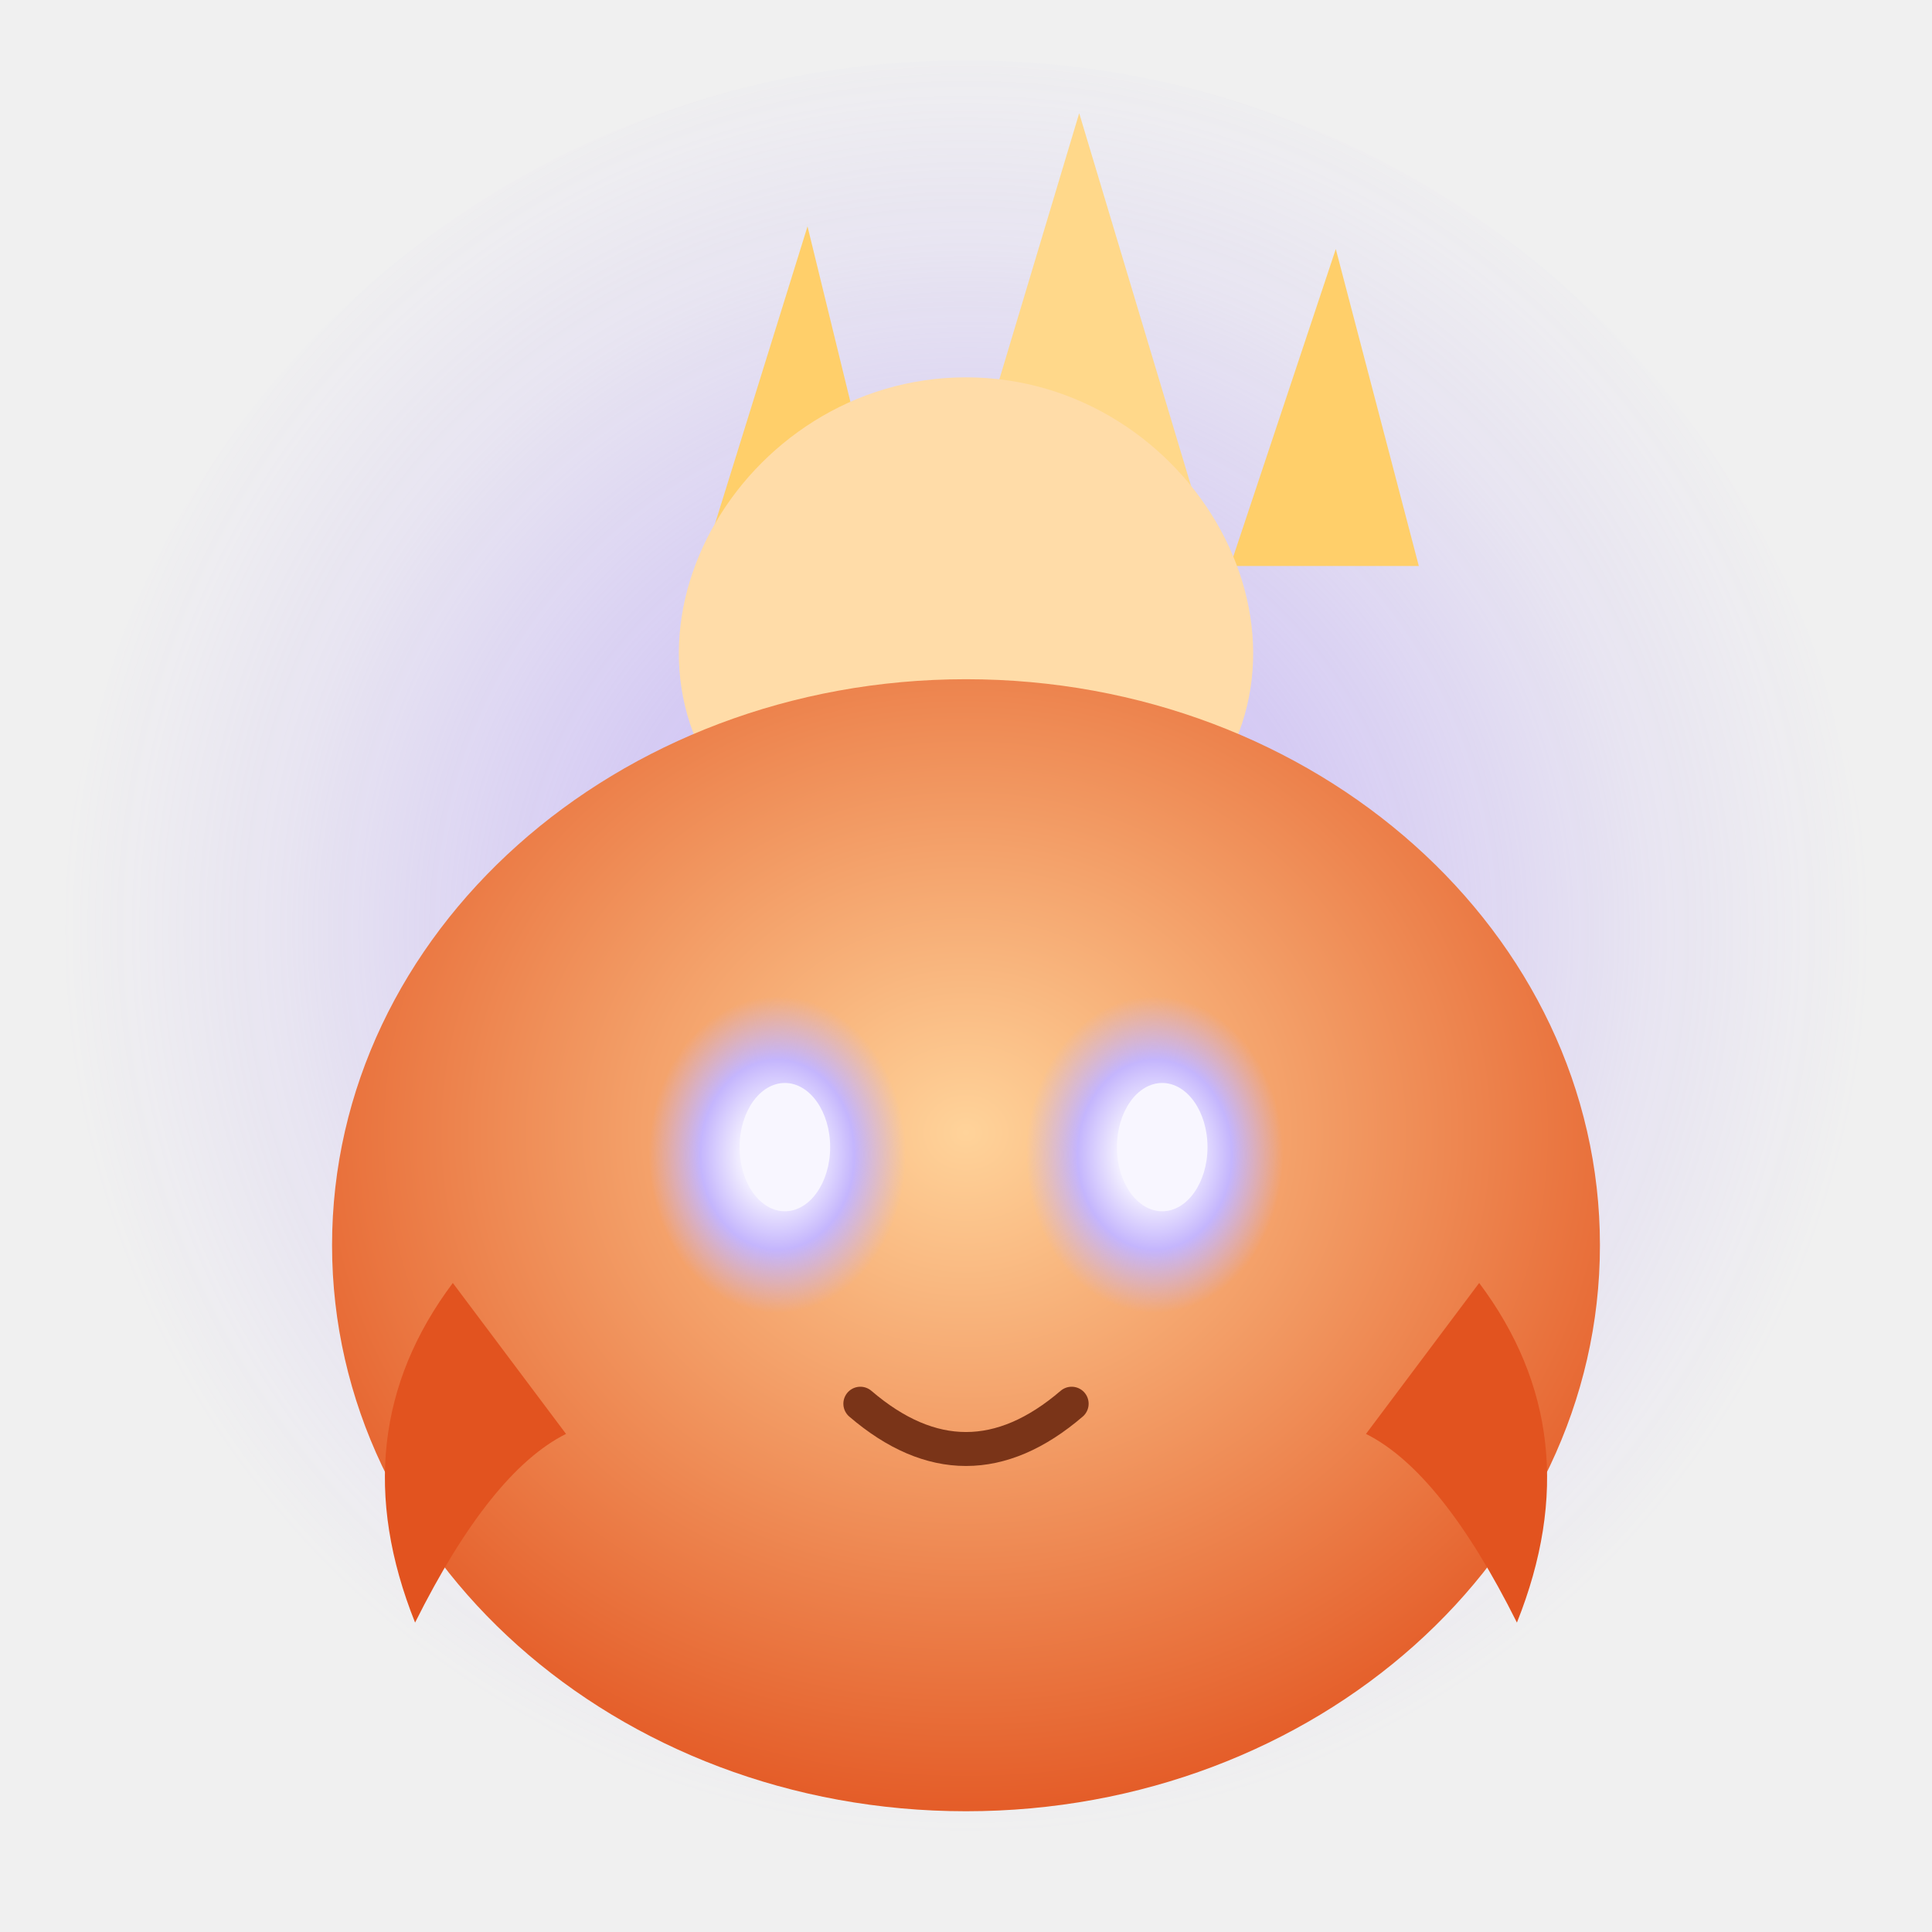
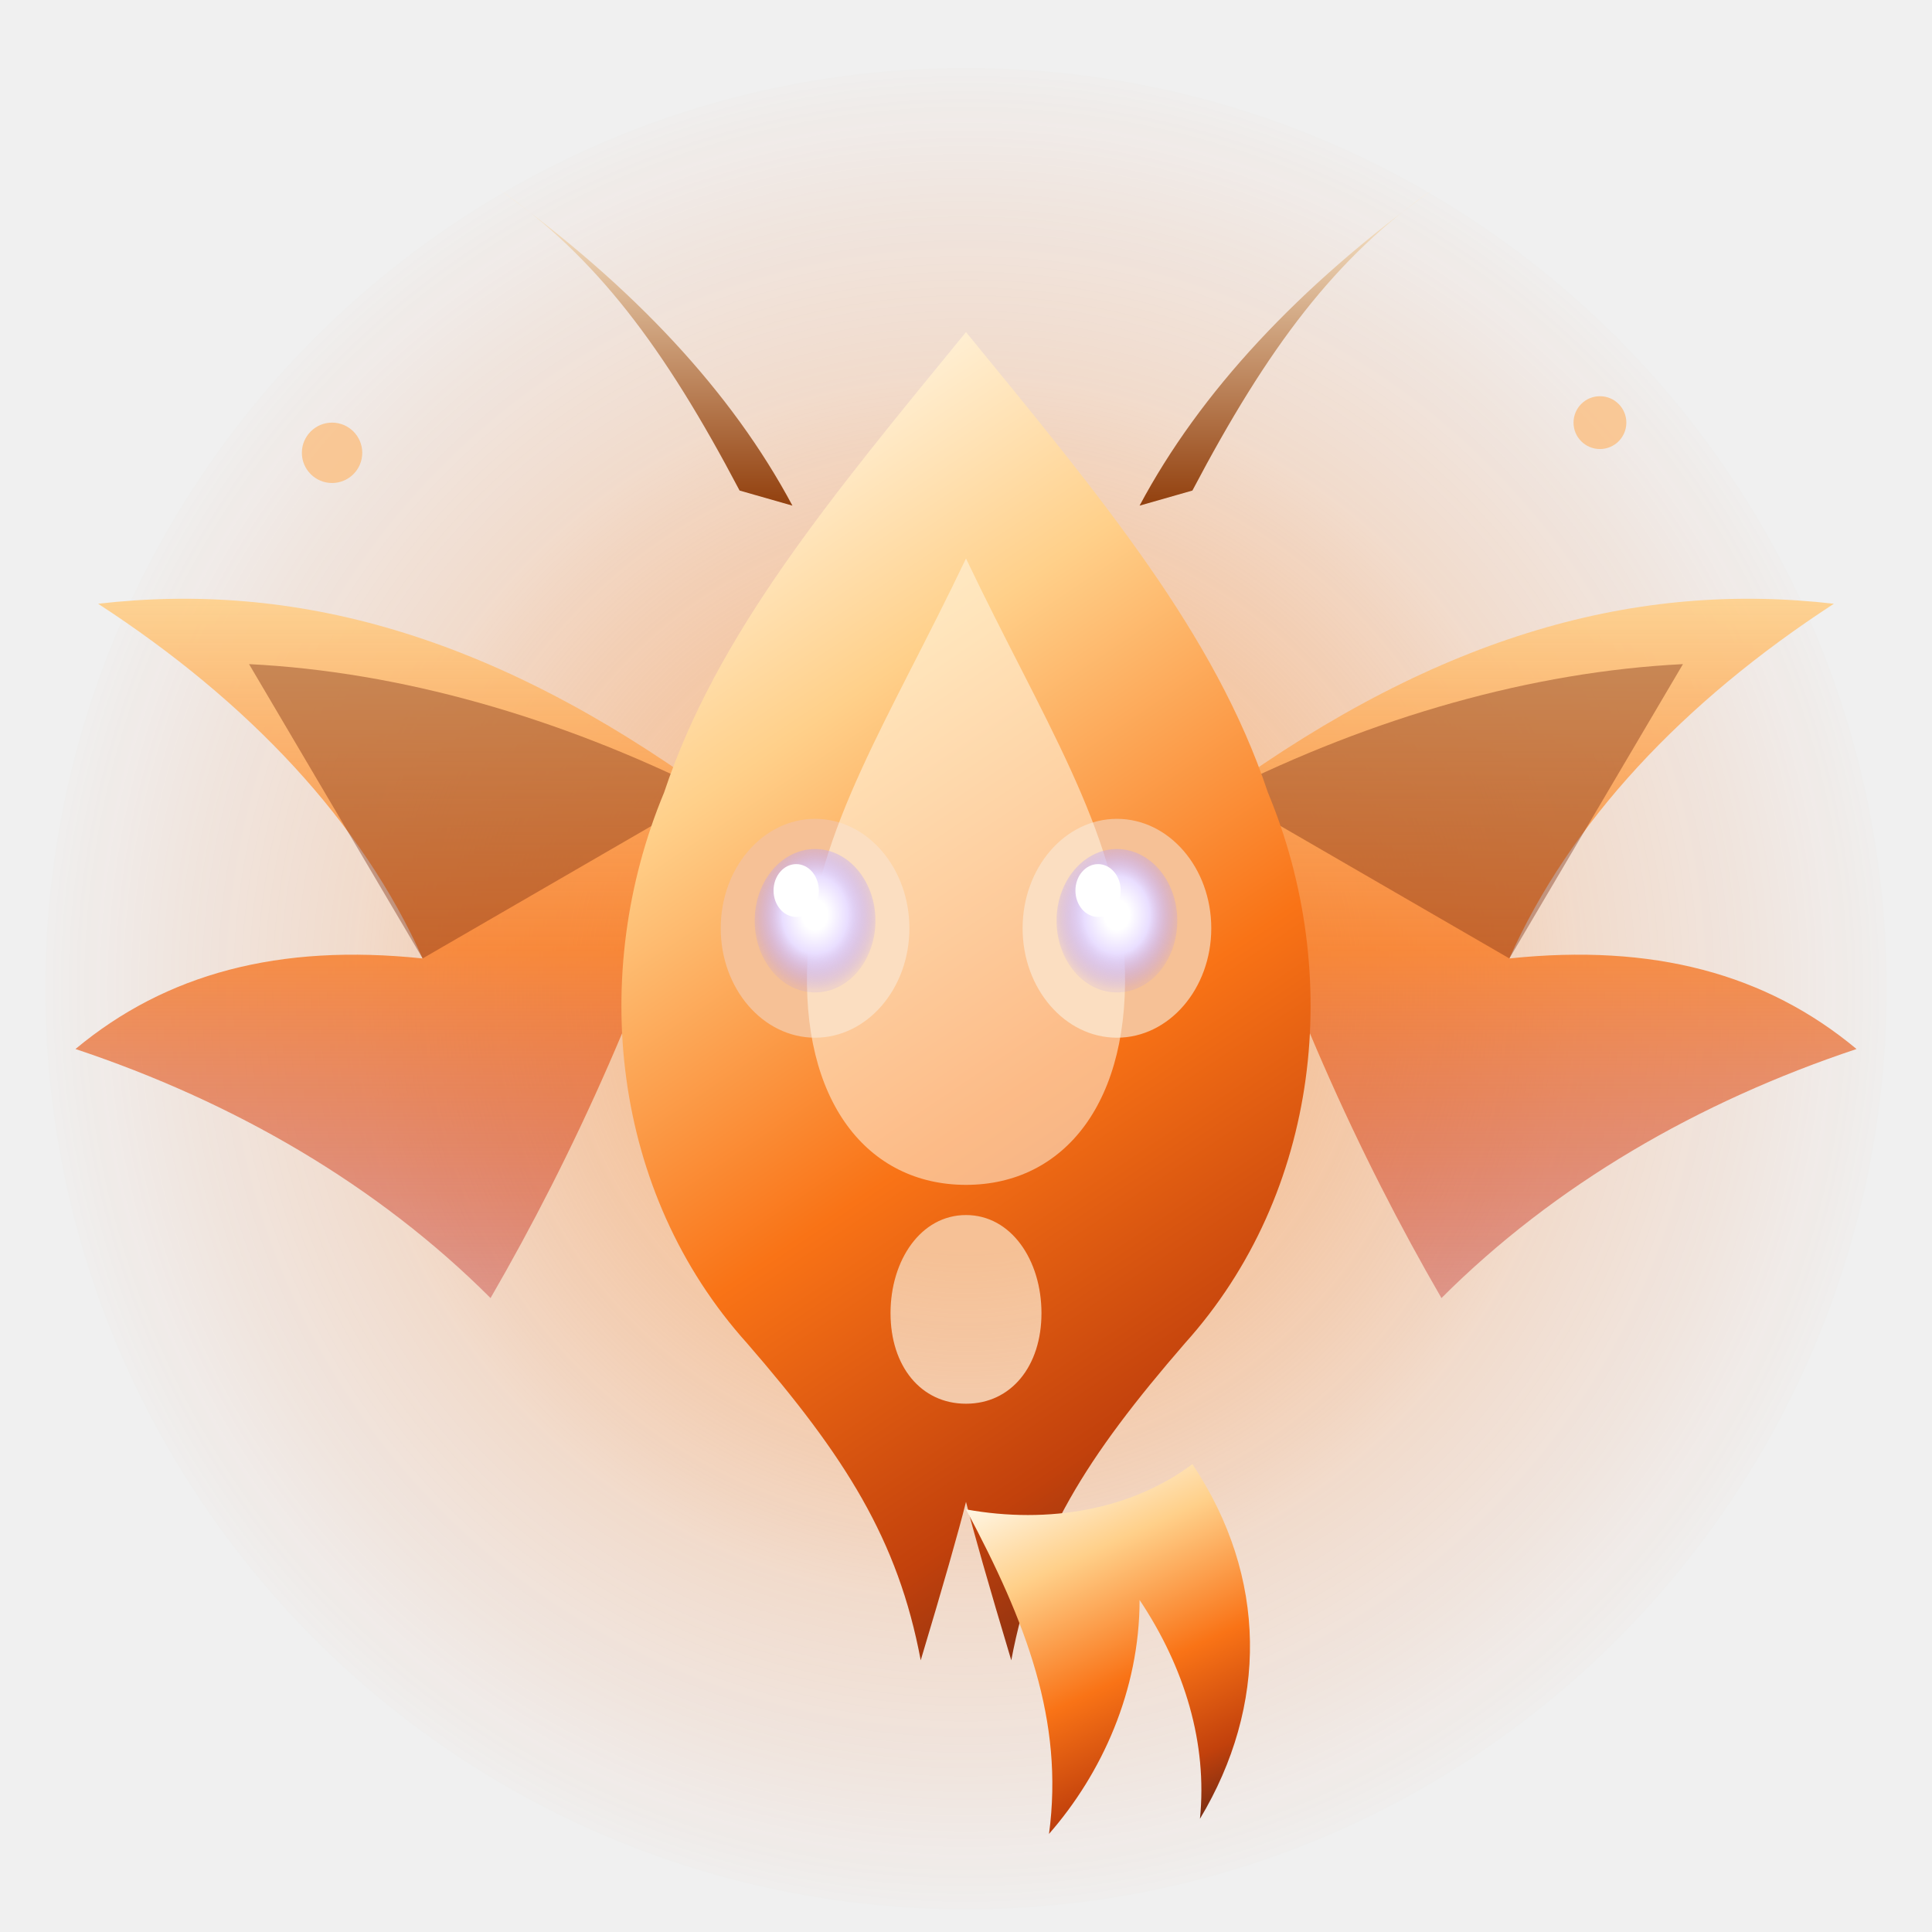
<svg xmlns="http://www.w3.org/2000/svg" width="512" height="512" viewBox="0 0 512 512">
  <defs>
-     <radialGradient id="au" cx="50%" cy="48%" r="50%">
-       <stop offset="0.35" stop-color="#a78bfa" stop-opacity="0.4" />
-       <stop offset="0.75" stop-color="#a78bfa" stop-opacity="0.12" />
-       <stop offset="1" stop-color="#a78bfa" stop-opacity="0" />
+     <radialGradient id="au" cx="50%" cy="50%" r="52%">
+       <stop offset="0.28" stop-color="#fb923c" stop-opacity="0.50" />
+       <stop offset="0.66" stop-color="#f97316" stop-opacity="0.16" />
+       <stop offset="1" stop-color="#ea580c" stop-opacity="0" />
    </radialGradient>
-     <radialGradient id="body" cx="50%" cy="40%" r="65%">
-       <stop offset="0" stop-color="#ffd39a" />
-       <stop offset="1" stop-color="#e2531f" />
-     </radialGradient>
-     <radialGradient id="eye" cx="50%" cy="50%" r="50%">
-       <stop offset="0.25" stop-color="#f8f6ff" />
-       <stop offset="0.6" stop-color="#c4b5fd" />
-       <stop offset="1" stop-color="#c4b5fd" stop-opacity="0" />
+     <linearGradient id="wing" x1="0.5" y1="0" x2="0.5" y2="1">
+       <stop offset="0" stop-color="#ffd08a" stop-opacity="0.9" />
+       <stop offset="0.5" stop-color="#f97316" stop-opacity="0.75" />
+       <stop offset="1" stop-color="#b91c1c" stop-opacity="0.35" />
+     </linearGradient>
+     <linearGradient id="body" x1="0.35" y1="0" x2="0.7" y2="1">
+       <stop offset="0" stop-color="#fff6e4" />
+       <stop offset="0.24" stop-color="#ffd08a" />
+       <stop offset="0.58" stop-color="#f97316" />
+       <stop offset="0.85" stop-color="#c2410c" />
+       <stop offset="1" stop-color="#7c2d12" />
+     </linearGradient>
+     <linearGradient id="horn" x1="0.5" y1="0" x2="0.5" y2="1">
+       <stop offset="0" stop-color="#fff1d6" />
+       <stop offset="1" stop-color="#92400e" />
+     </linearGradient>
+     <radialGradient id="eye" cx="50%" cy="46%" r="52%">
+       <stop offset="0.20" stop-color="#ffffff" />
+       <stop offset="0.52" stop-color="#e9deff" />
+       <stop offset="1" stop-color="#a78bfa" stop-opacity="0.15" />
    </radialGradient>
  </defs>
-   <circle cx="256" cy="256" r="240" fill="url(#au)" />
-   <path d="M186 150 L214 60 L236 150 Z" fill="#ffcf6a" />
-   <path d="M256 130 L286 30 L316 130 Z" fill="#ffd88a" />
-   <path d="M326 150 L354 66 L376 150 Z" fill="#ffcf6a" />
-   <path d="M256 100 C316 100 356 170 316 214 L196 214 C156 170 196 100 256 100Z" fill="#ffdca8" />
-   <ellipse cx="256" cy="330" rx="168" ry="150" fill="url(#body)" />
-   <path d="M120 340 Q90 380 110 430 Q130 390 150 380Z" fill="#e2531f" />
-   <path d="M392 340 Q422 380 402 430 Q382 390 362 380Z" fill="#e2531f" />
-   <ellipse cx="206" cy="306" rx="34" ry="42" fill="url(#eye)" />
-   <ellipse cx="306" cy="306" rx="34" ry="42" fill="url(#eye)" />
-   <ellipse cx="208" cy="304" rx="12" ry="17" fill="#f8f6ff" />
-   <ellipse cx="308" cy="304" rx="12" ry="17" fill="#f8f6ff" />
-   <path d="M228 372 Q256 396 284 372" fill="none" stroke="#7a3418" stroke-width="9" stroke-linecap="round" />
+   <circle cx="256" cy="262" r="244" fill="url(#au)" />
+   <path fill="url(#wing)" d="     M188 210 C 130 168 78 154 26 160     C 66 186 96 218 112 254     C 74 250 44 258 20 278     C 62 292 100 314 130 344     C 152 306 172 262 188 210 Z" />
+   <path fill="url(#wing)" d="     M324 210 C 382 168 434 154 486 160     C 446 186 416 218 400 254     C 438 250 468 258 492 278     C 450 292 412 314 382 344     C 360 306 340 262 324 210 Z" />
+   <path fill="#7c2d12" fill-opacity="0.4" d="M188 210 C 148 190 106 178 66 176 L 112 254 Z" />
+   <path fill="#7c2d12" fill-opacity="0.4" d="M324 210 C 364 190 406 178 446 176 L 400 254 Z" />
+   <path fill="url(#horn)" d="M196 130 C 176 92 158 68 132 50 C 168 76 194 104 210 134 Z" />
+   <path fill="url(#horn)" d="M316 130 C 336 92 354 68 380 50 C 344 76 318 104 302 134 Z" />
+   <path fill="url(#body)" fill-rule="evenodd" d="     M256 88     C 292 132 322 168 336 210     C 356 258 350 316 314 356     C 288 386 274 408 268 440     C 262 420 258 406 256 398     C 254 406 250 420 244 440     C 238 408 224 386 198 356     C 162 316 156 258 176 210     C 190 168 220 132 256 88 Z      M 216 246 m -25 0 a 25 29 0 1 0 50 0 a 25 29 0 1 0 -50 0 Z     M 296 246 m -25 0 a 25 29 0 1 0 50 0 a 25 29 0 1 0 -50 0 Z     M 256 322 C 268 322 276 334 276 348 C 276 362 268 372 256 372     C 244 372 236 362 236 348 C 236 334 244 322 256 322 Z   " />
+   <path fill="#fff6e4" fill-opacity="0.55" d="     M256 148 C 276 190 296 220 298 254     C 300 292 282 314 256 314     C 230 314 212 292 214 254     C 216 220 236 190 256 148 Z" />
+   <ellipse cx="216" cy="244" rx="16" ry="19" fill="url(#eye)" />
+   <ellipse cx="296" cy="244" rx="16" ry="19" fill="url(#eye)" />
+   <ellipse cx="211" cy="236" rx="6" ry="7" fill="#ffffff" />
+   <ellipse cx="291" cy="236" rx="6" ry="7" fill="#ffffff" />
+   <path fill="url(#body)" d="     M256 400 C 272 430 282 456 278 486     C 292 470 302 448 302 424     C 314 442 320 462 318 482     C 336 452 336 418 316 388     C 300 400 278 404 256 400 Z" />
+   <circle cx="88" cy="120" r="8" fill="#fdba74" fill-opacity="0.7" />
+   <circle cx="424" cy="112" r="7" fill="#fdba74" fill-opacity="0.7" />
</svg>
